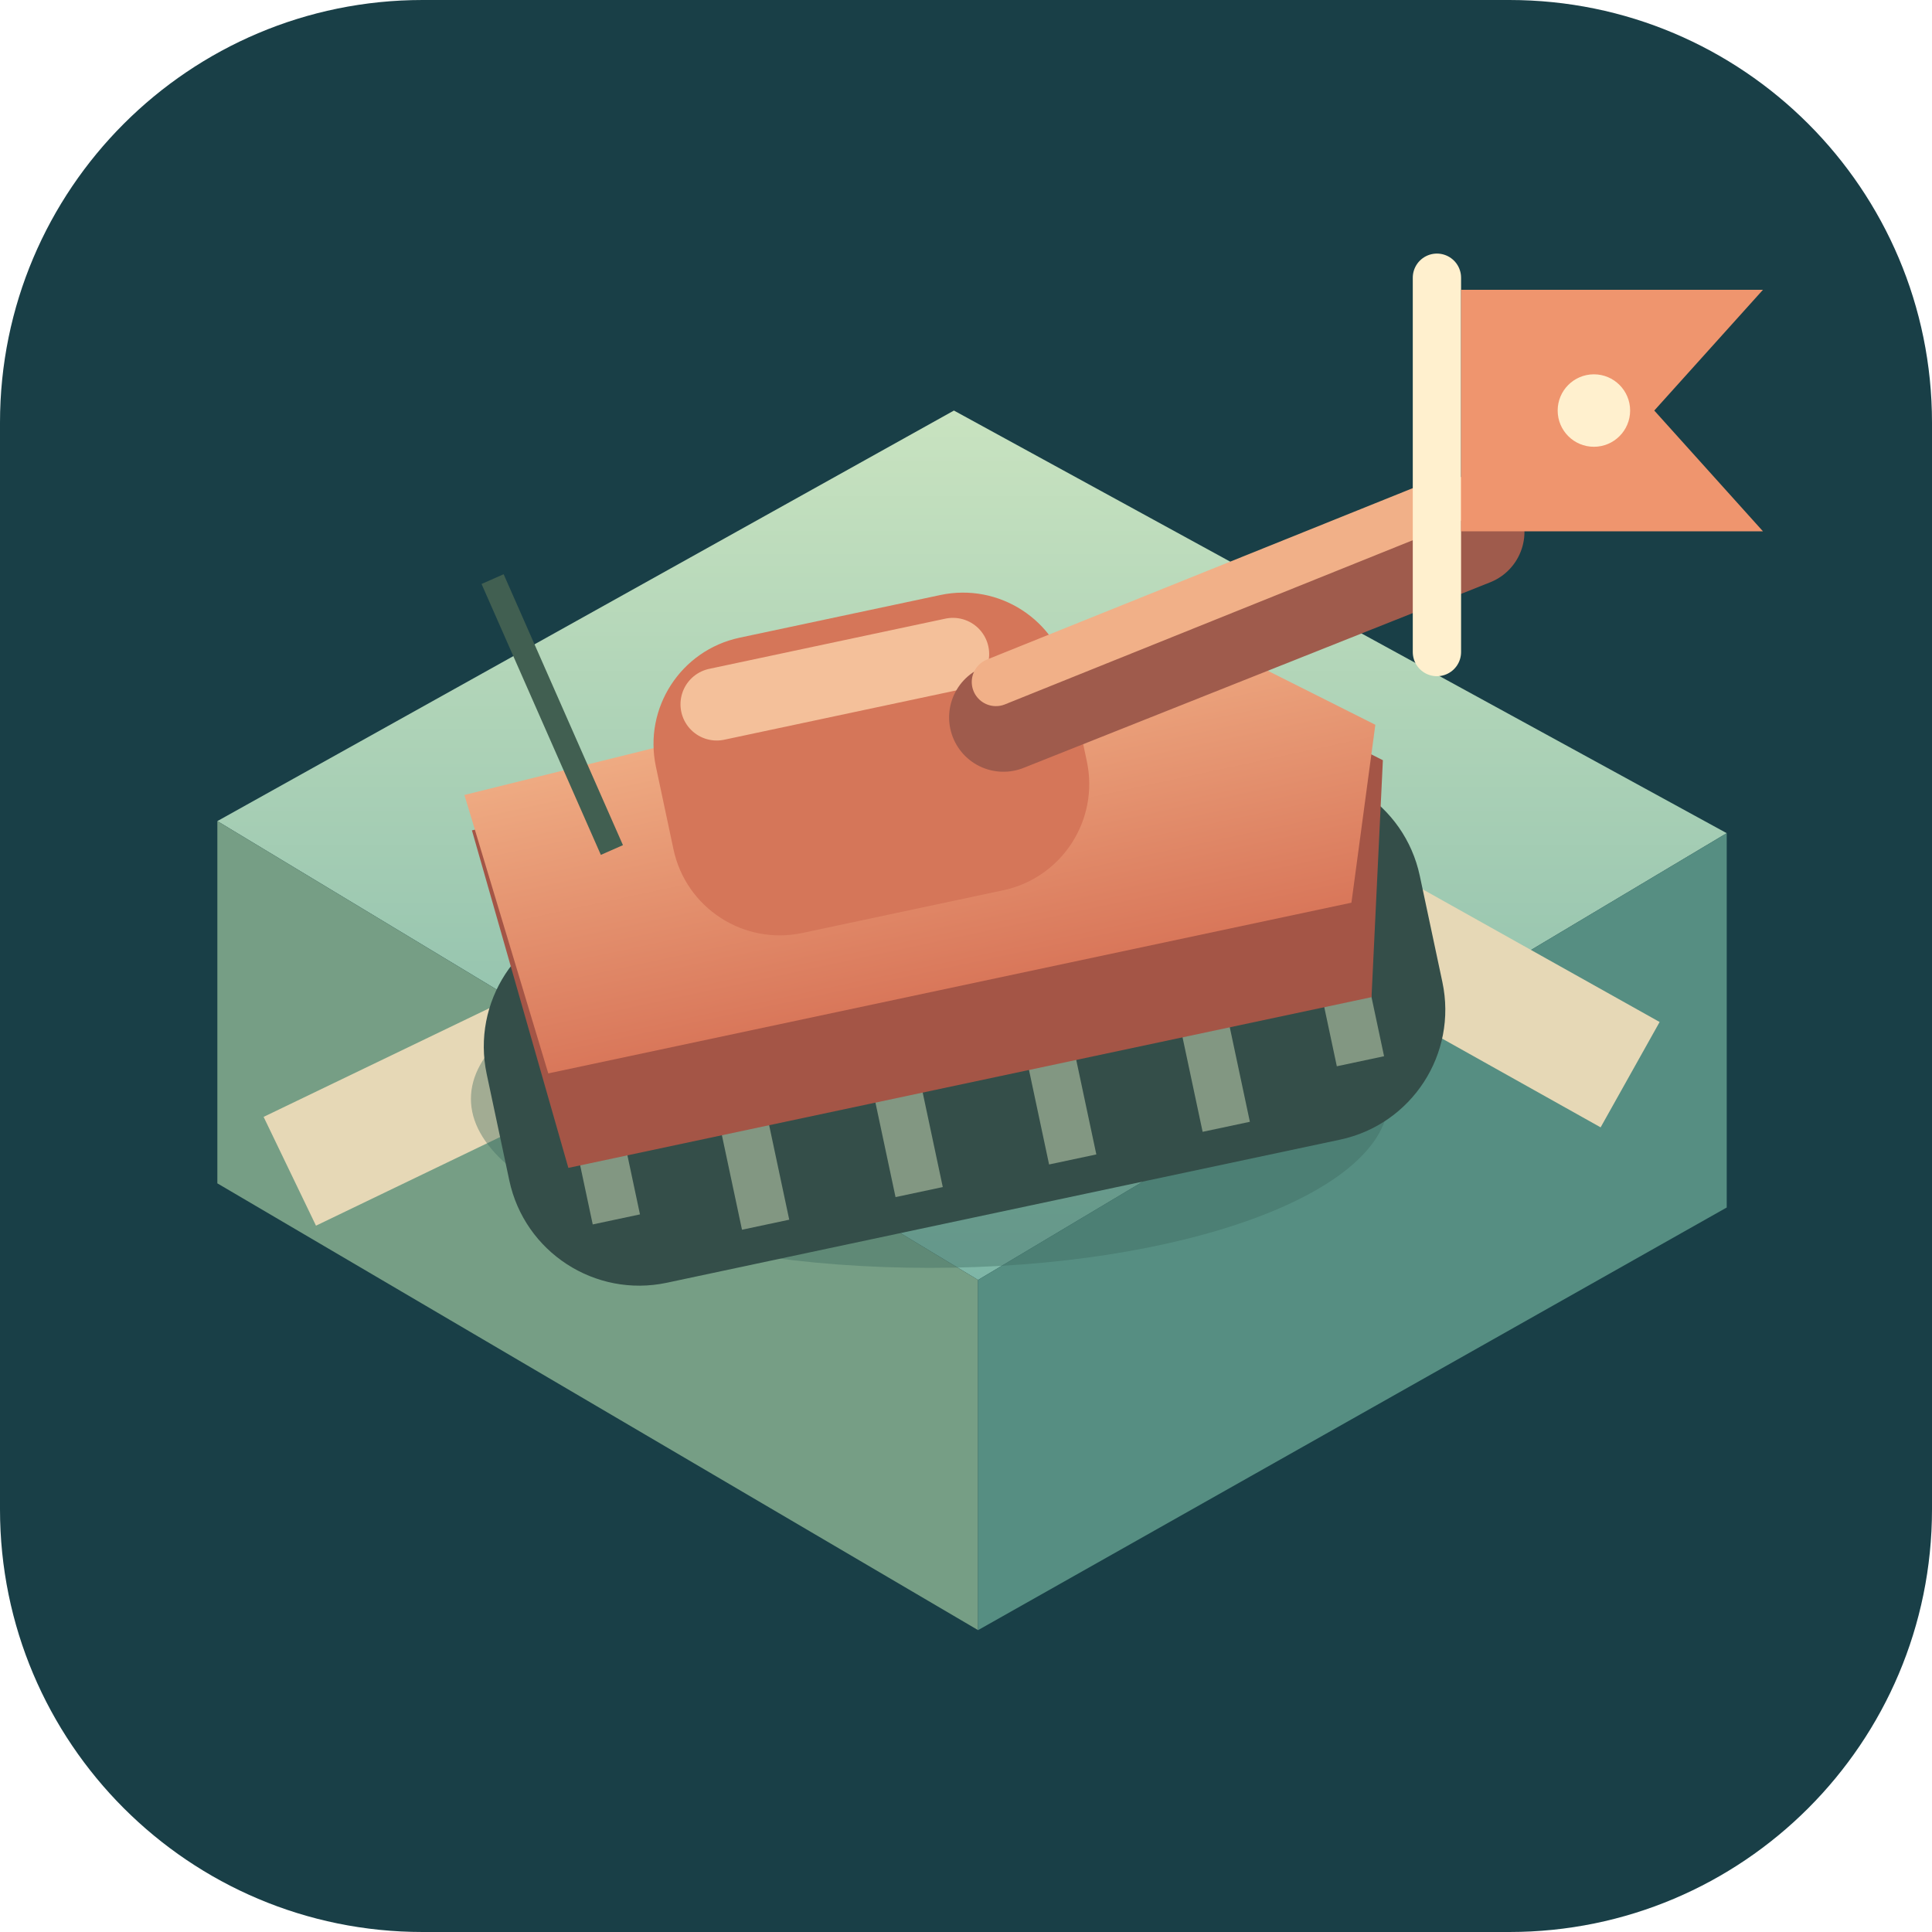
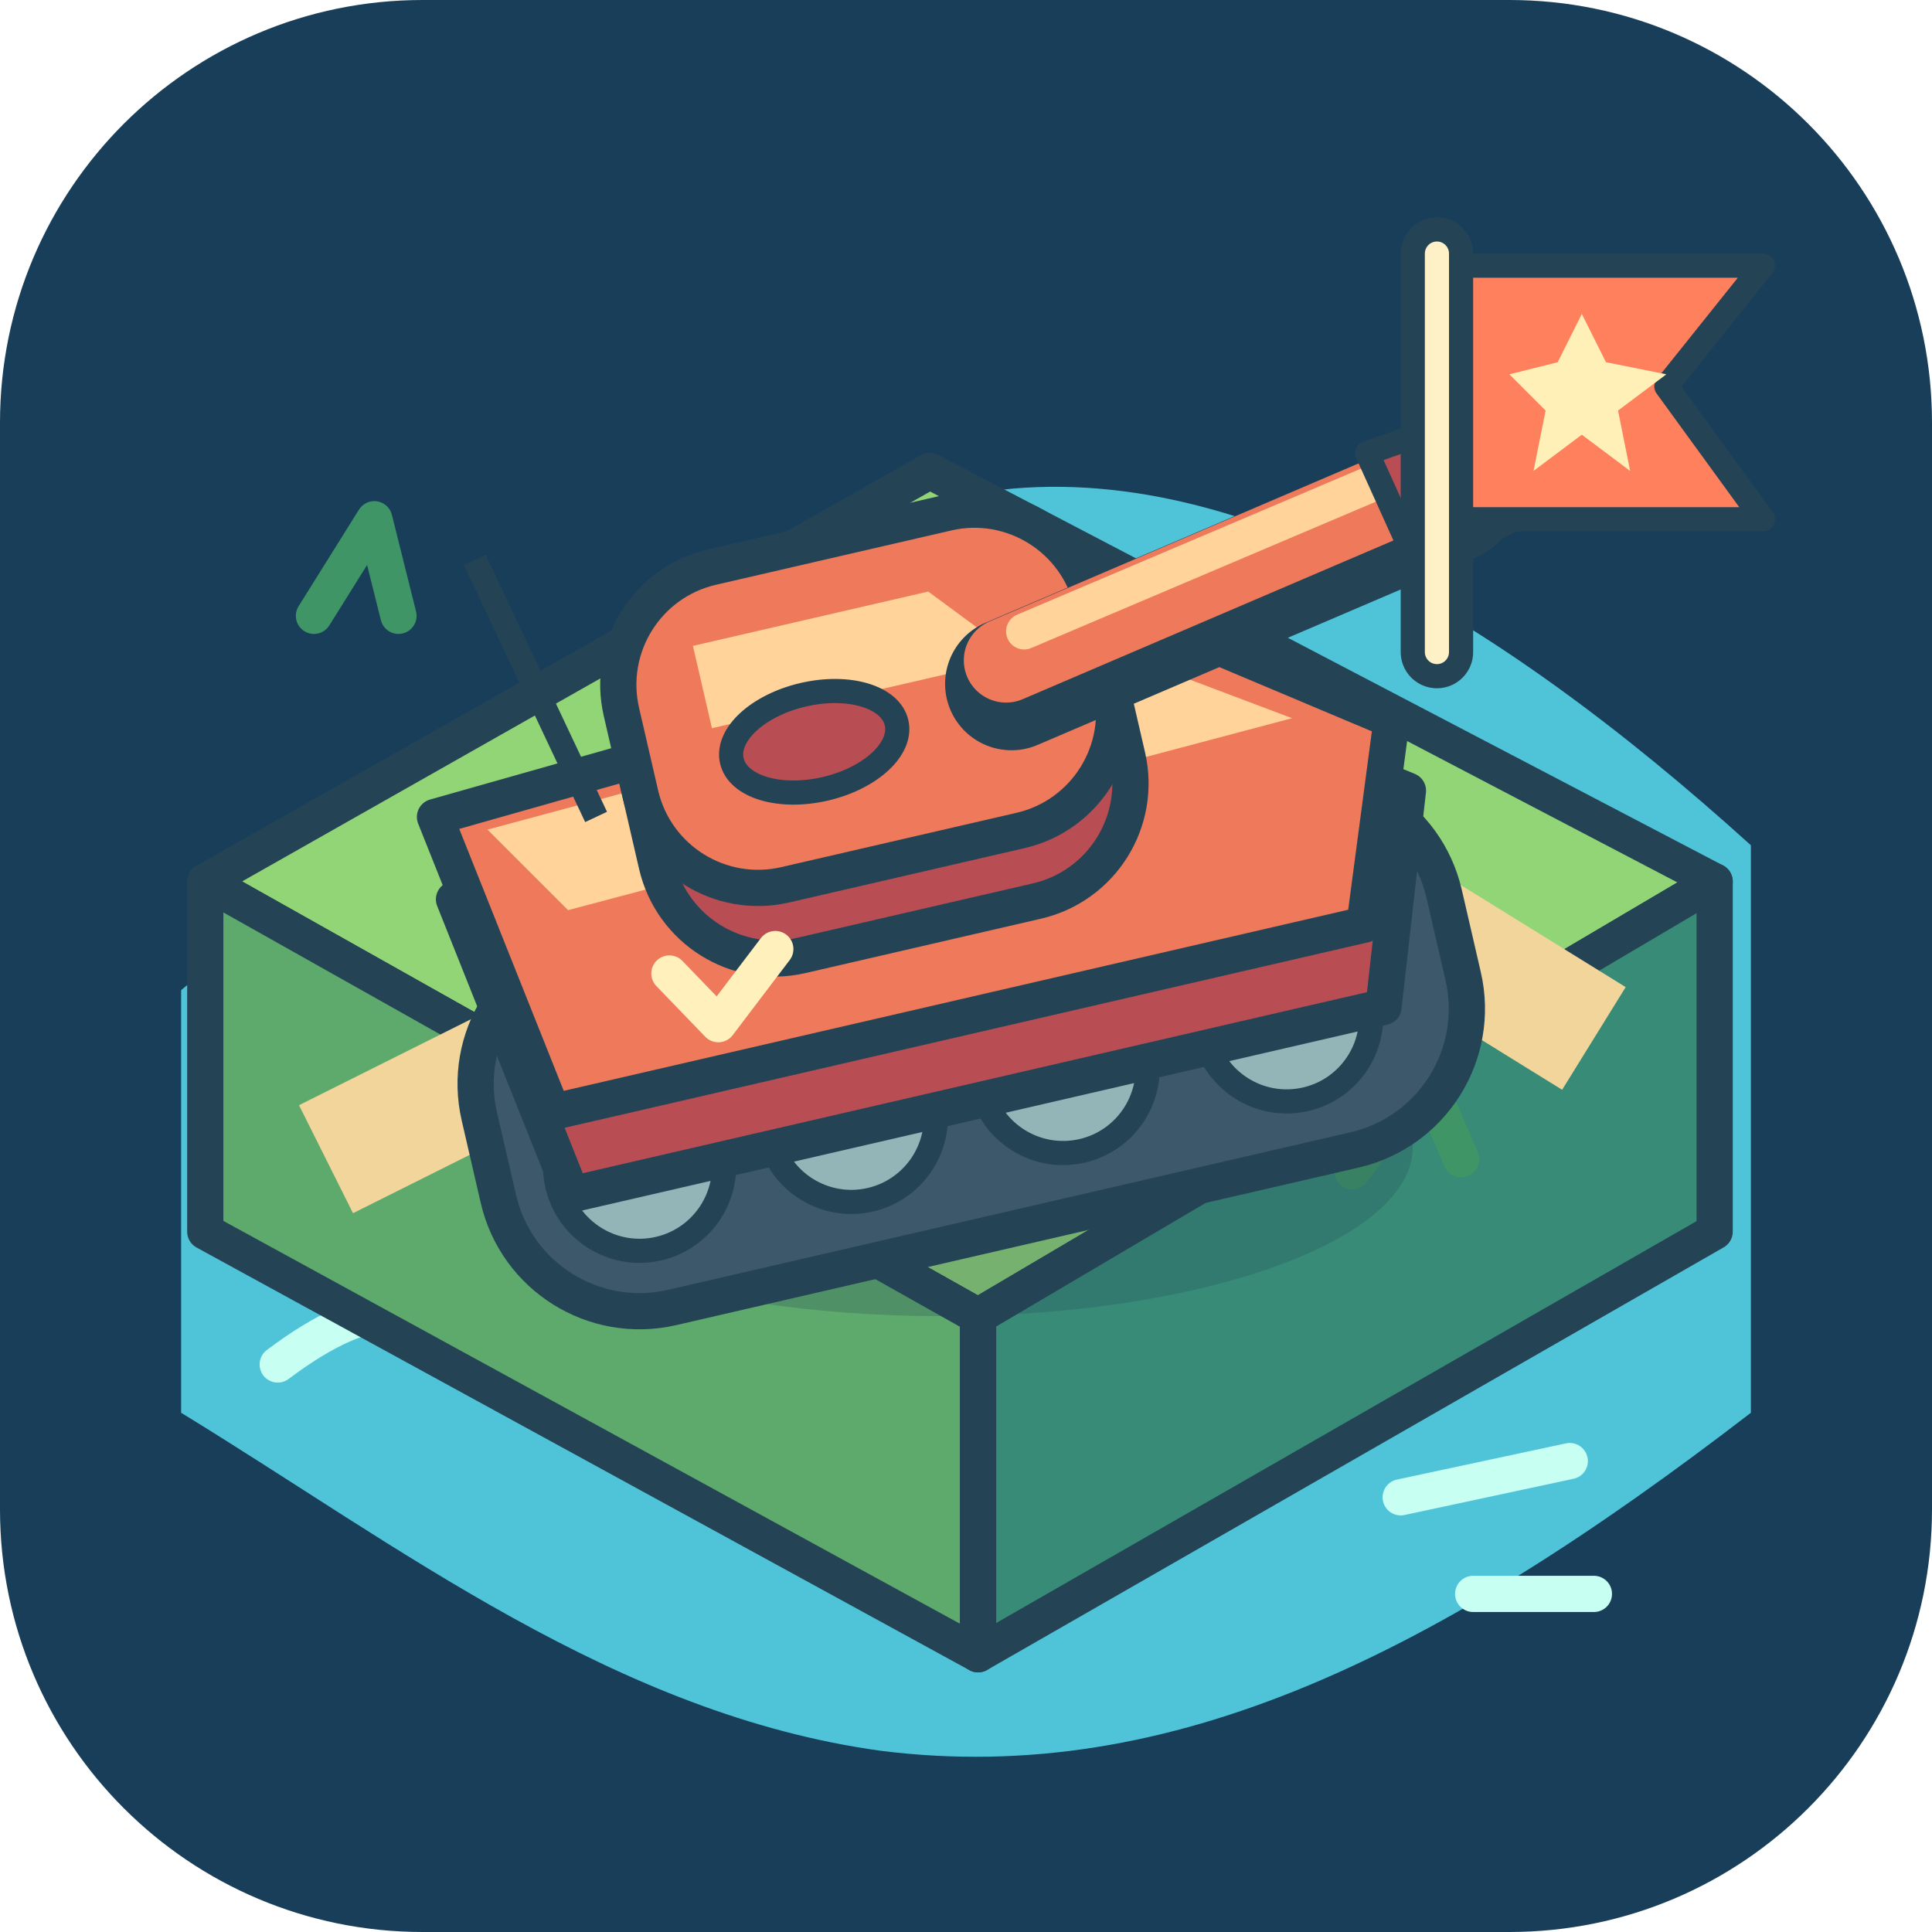
- <svg xmlns="http://www.w3.org/2000/svg" viewBox="0 0 160 160">
-   <defs>
-     <linearGradient id="a" x2="0" y2="1">
-       <stop stop-color="#c9e3c0" />
-       <stop offset="1" stop-color="#7eb6a7" />
-     </linearGradient>
-     <linearGradient id="b" x2="0" y2="1">
-       <stop stop-color="#f0ae85" />
-       <stop offset="1" stop-color="#d9775a" />
-     </linearGradient>
-   </defs>
-   <rect width="160" height="160" rx="35" fill="#193f47" />
-   <path d="m18 68 61-34 64 35-62 37z" fill="url(#a)" />
-   <path d="m18 68 63 38v29L18 98z" fill="#769e85" />
-   <path d="m81 106 62-37v31l-62 35z" fill="#568e82" />
-   <path d="m24 97 27-13 20 12 39-21 25 14" fill="none" stroke="#e6d8b6" stroke-width="10" />
-   <ellipse cx="77" cy="91" rx="38" ry="14" fill="#3c685e" opacity=".4" />
-   <g transform="translate(37 46) rotate(-12 40 28)">
-     <rect x="1" y="24" width="79" height="31" rx="11" fill="#344e49" />
-     <path d="M9 30v19m12-19v22m13-23v23m13-23v23m13-23v23m12-23v20" stroke="#829782" stroke-width="4" />
-     <path d="m4 15 60-2 15 12-5 19H6z" fill="#a45546" />
-     <path d="m4 12 60-2 15 12-5 14H6z" fill="url(#b)" />
-     <rect x="20" y="4" width="35" height="25" rx="9" fill="#d57659" />
-     <path d="M26 9h20" stroke="#f4c09a" stroke-width="6" stroke-linecap="round" />
-     <path d="m49 15 41-7" stroke="#9f5b4c" stroke-width="9" stroke-linecap="round" />
-     <path d="m49 12 40-7" stroke="#f1b088" stroke-width="4" stroke-linecap="round" />
-     <path d="m15 19-5-24" stroke="#415f51" stroke-width="2" />
+ <svg xmlns="http://www.w3.org/2000/svg" viewBox="0 0 160 160" fill="none">
+   <rect width="160" height="160" rx="35" fill="#183e5a" />
+   <path d="M15 82c23-19 37-35 65-41 21-4 44 10 65 29v47c-26 20-48 31-72 28-22-3-40-17-58-28Z" fill="#4fc4d9" />
+   <path d="M23 113c8-6 12-5 18-2m75 13 14-3M122 132h10" stroke="#c7fff3" stroke-width="3" stroke-linecap="round" />
+   <path d="m17 73 60-34 65 34-61 36Z" fill="#91d577" stroke="#244456" stroke-width="3" stroke-linejoin="round" />
+   <path d="m17 73 64 36v28l-64-35Z" fill="#5eaa6c" stroke="#244456" stroke-width="3" stroke-linejoin="round" />
+   <path d="m81 109 61-36v29l-61 35Z" fill="#378b77" stroke="#244456" stroke-width="3" stroke-linejoin="round" />
+   <path d="m27 96 24-12 20 11 40-22 21 13" stroke="#f2d59b" stroke-width="10" />
+   <path d="m26 51 5-8 2 8m79 46 6-8 3 7" stroke="#3f9565" stroke-width="3" stroke-linecap="round" stroke-linejoin="round" />
+   <ellipse cx="78" cy="95" rx="39" ry="14" fill="#244456" opacity=".25" />
+   <g transform="translate(35 44) rotate(-13 40 28)" stroke="#244456" stroke-width="3" stroke-linejoin="round">
+     <rect x="1" y="28" width="82" height="31" rx="12" fill="#3d576b" />
+     <g fill="#94b5b8" stroke-width="2">
+       <circle cx="13" cy="47" r="7" />
+       <circle cx="31" cy="47" r="7" />
+       <circle cx="49" cy="47" r="7" />
+       <circle cx="68" cy="47" r="7" />
+     </g>
+     <path d="m3 22 62-3 17 12-6 17H7Z" fill="#b84e54" />
+     <path d="m3 15 61-3 18 13-6 16H7Z" fill="#ee795b" />
+     <path d="m7 17 55-2 12 8-62 2Z" fill="#ffd39a" stroke="none" />
+     <rect x="20" y="5" width="40" height="28" rx="10" fill="#b84e54" />
+     <rect x="20" y="0" width="40" height="27" rx="10" fill="#ee795b" />
+     <path d="M27 6h20l6 7H27Z" fill="#ffd39a" stroke="none" />
+     <ellipse cx="35" cy="16" rx="7" ry="4" fill="#b84e54" stroke-width="2" />
+     <path d="m52 15 39-7" stroke-width="11" stroke-linecap="round" />
+     <path d="m52 13 39-7" stroke="#ee795b" stroke-width="7" stroke-linecap="round" />
+     <path d="m54 11 34-6" stroke="#ffd39a" stroke-width="3" stroke-linecap="round" />
+     <path d="m85 3 9-1 2 9-9 2Z" fill="#b84e54" stroke-width="2" />
+     <path d="m16 18-5-23" stroke-width="2" />
+     <path d="m19 32 3 5 6-5" stroke="#fff0bc" stroke-width="3" stroke-linecap="round" />
  </g>
-   <path d="M119 54V23" stroke="#fff0ce" stroke-width="4" stroke-linecap="round" />
-   <path d="M121 24h25l-9 10 9 10h-25z" fill="#ef956e" />
-   <circle cx="132" cy="34" r="3" fill="#fff0ce" />
+   <path d="M119 54V21" stroke="#244456" stroke-width="6" stroke-linecap="round" />
+   <path d="M119 54V21" stroke="#fff1c7" stroke-width="2" stroke-linecap="round" />
+   <path d="M121 22h25l-8 10 8 11h-25Z" fill="#ff805d" stroke="#244456" stroke-width="2" stroke-linejoin="round" />
+   <path d="m131 26 2 4 5 1-4 3 1 5-4-3-4 3 1-5-3-3 4-1Z" fill="#fff0b7" />
</svg>
